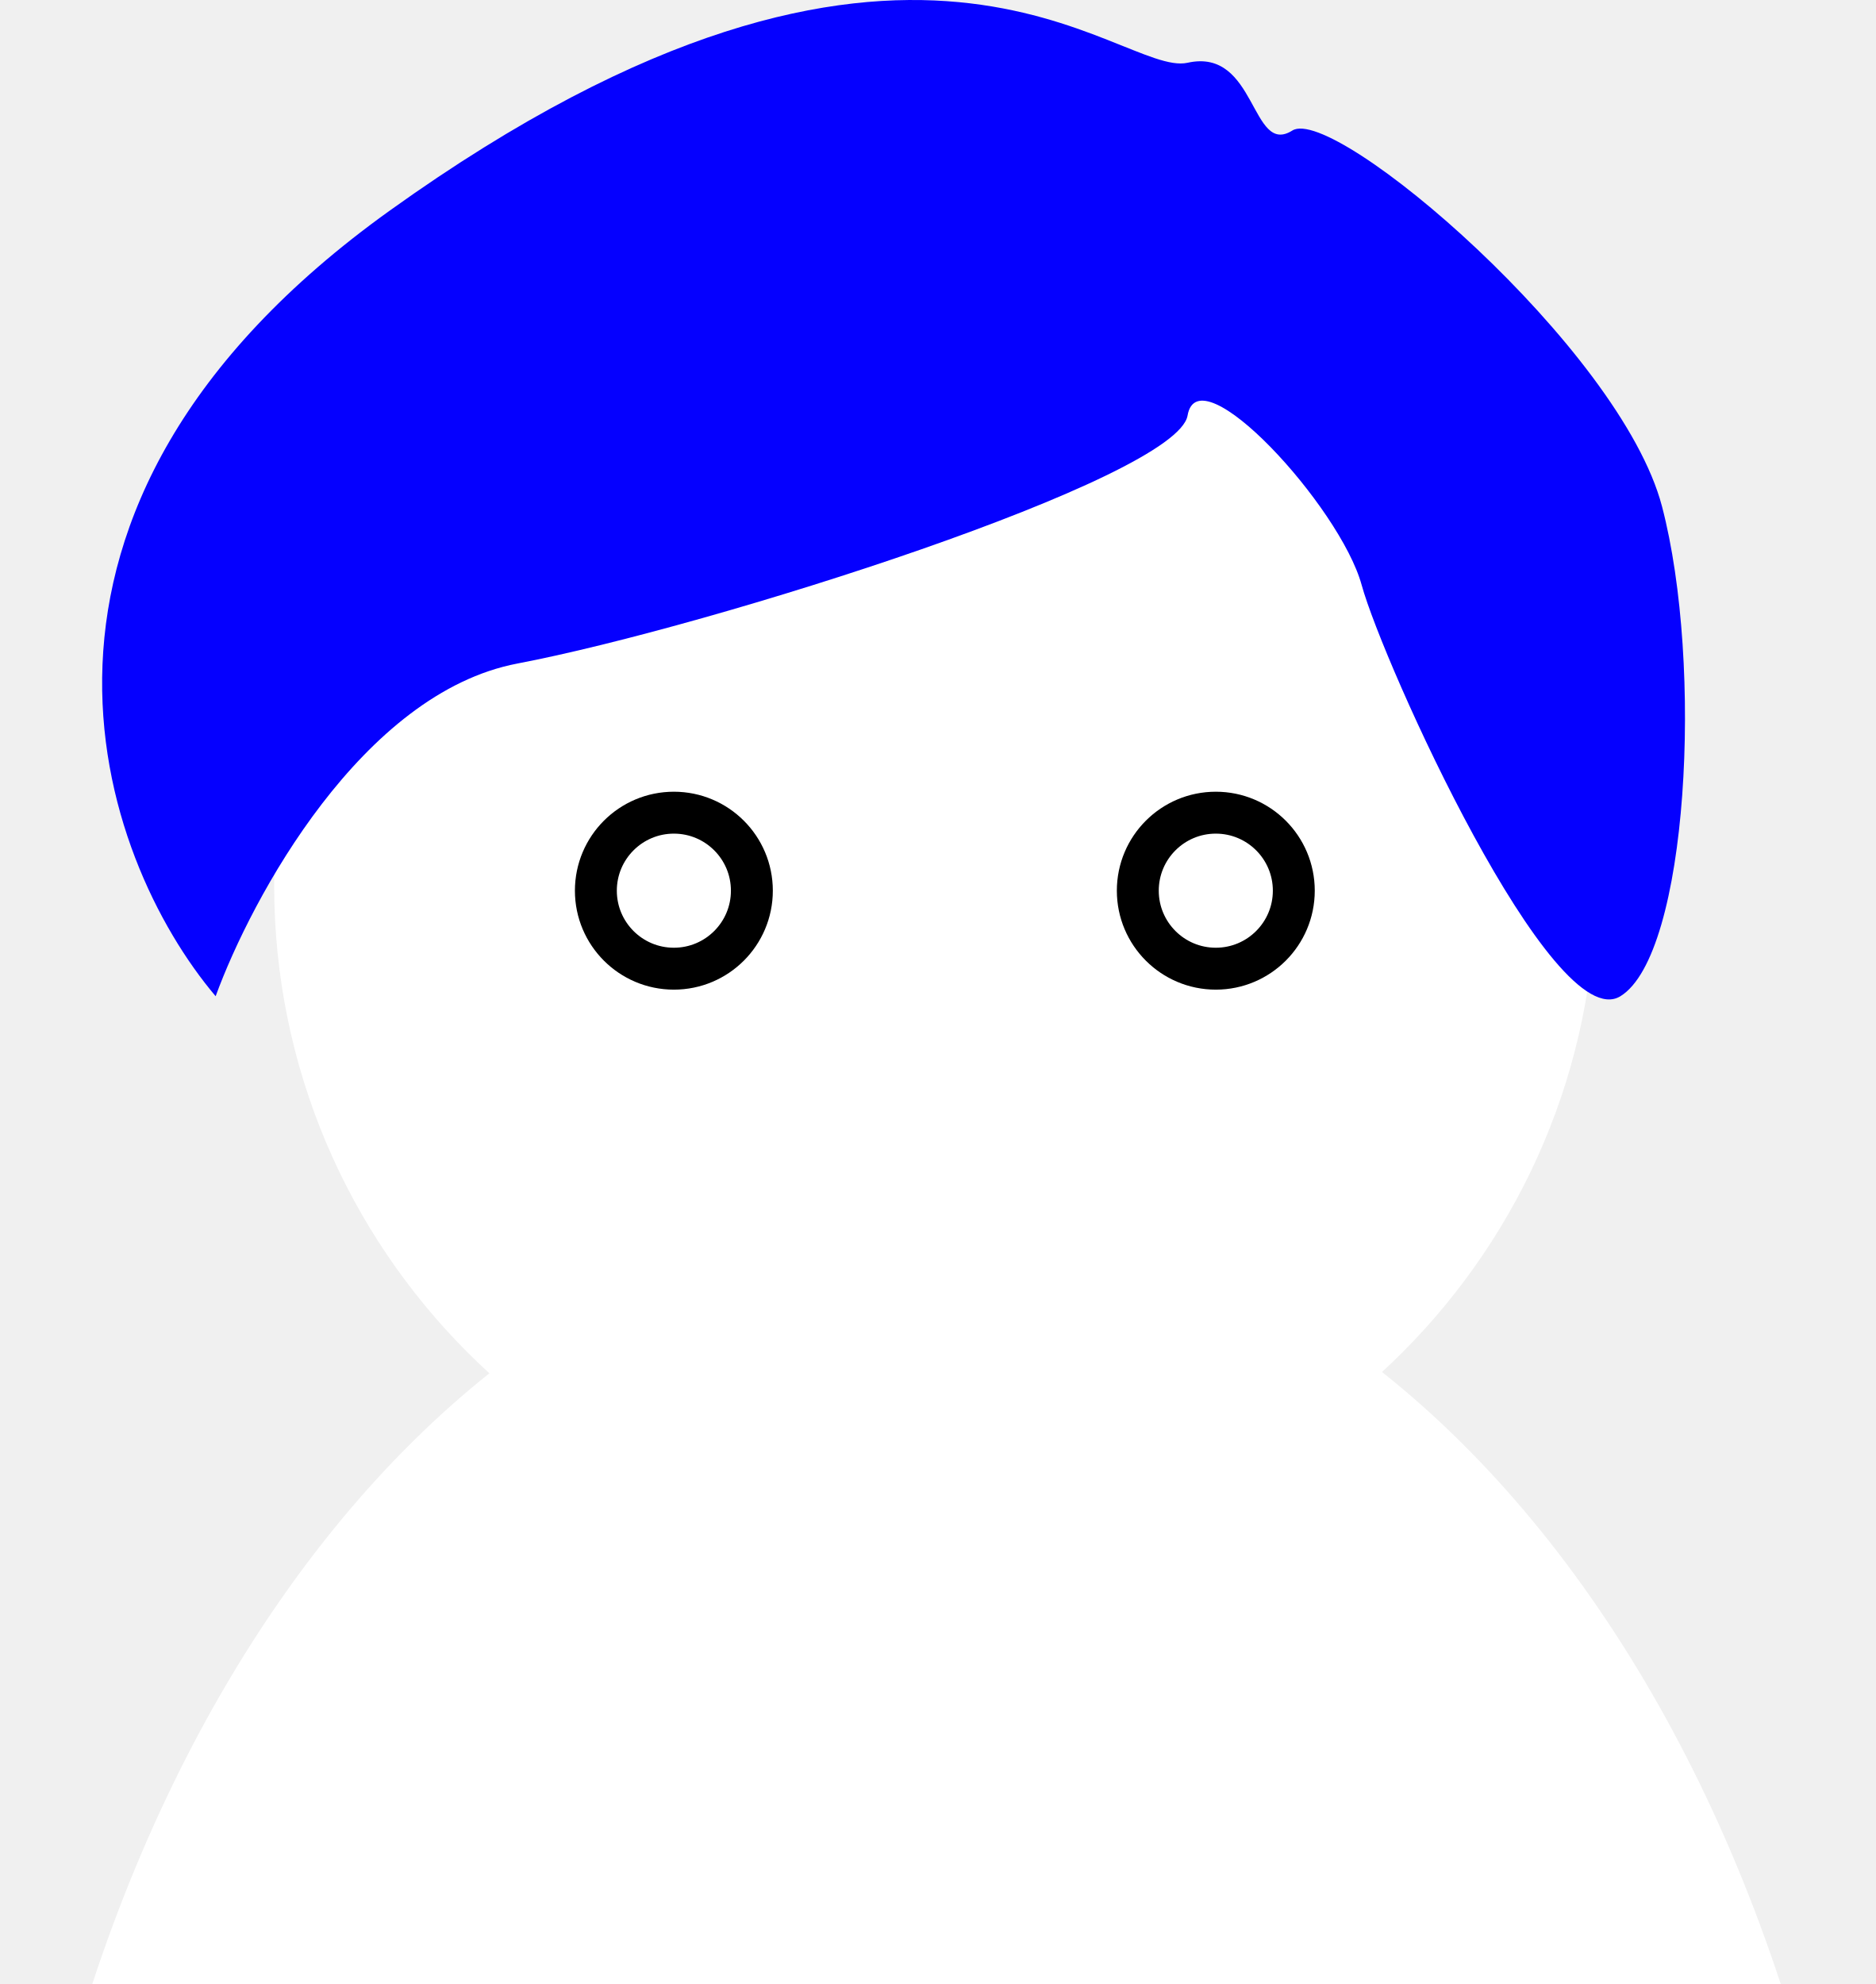
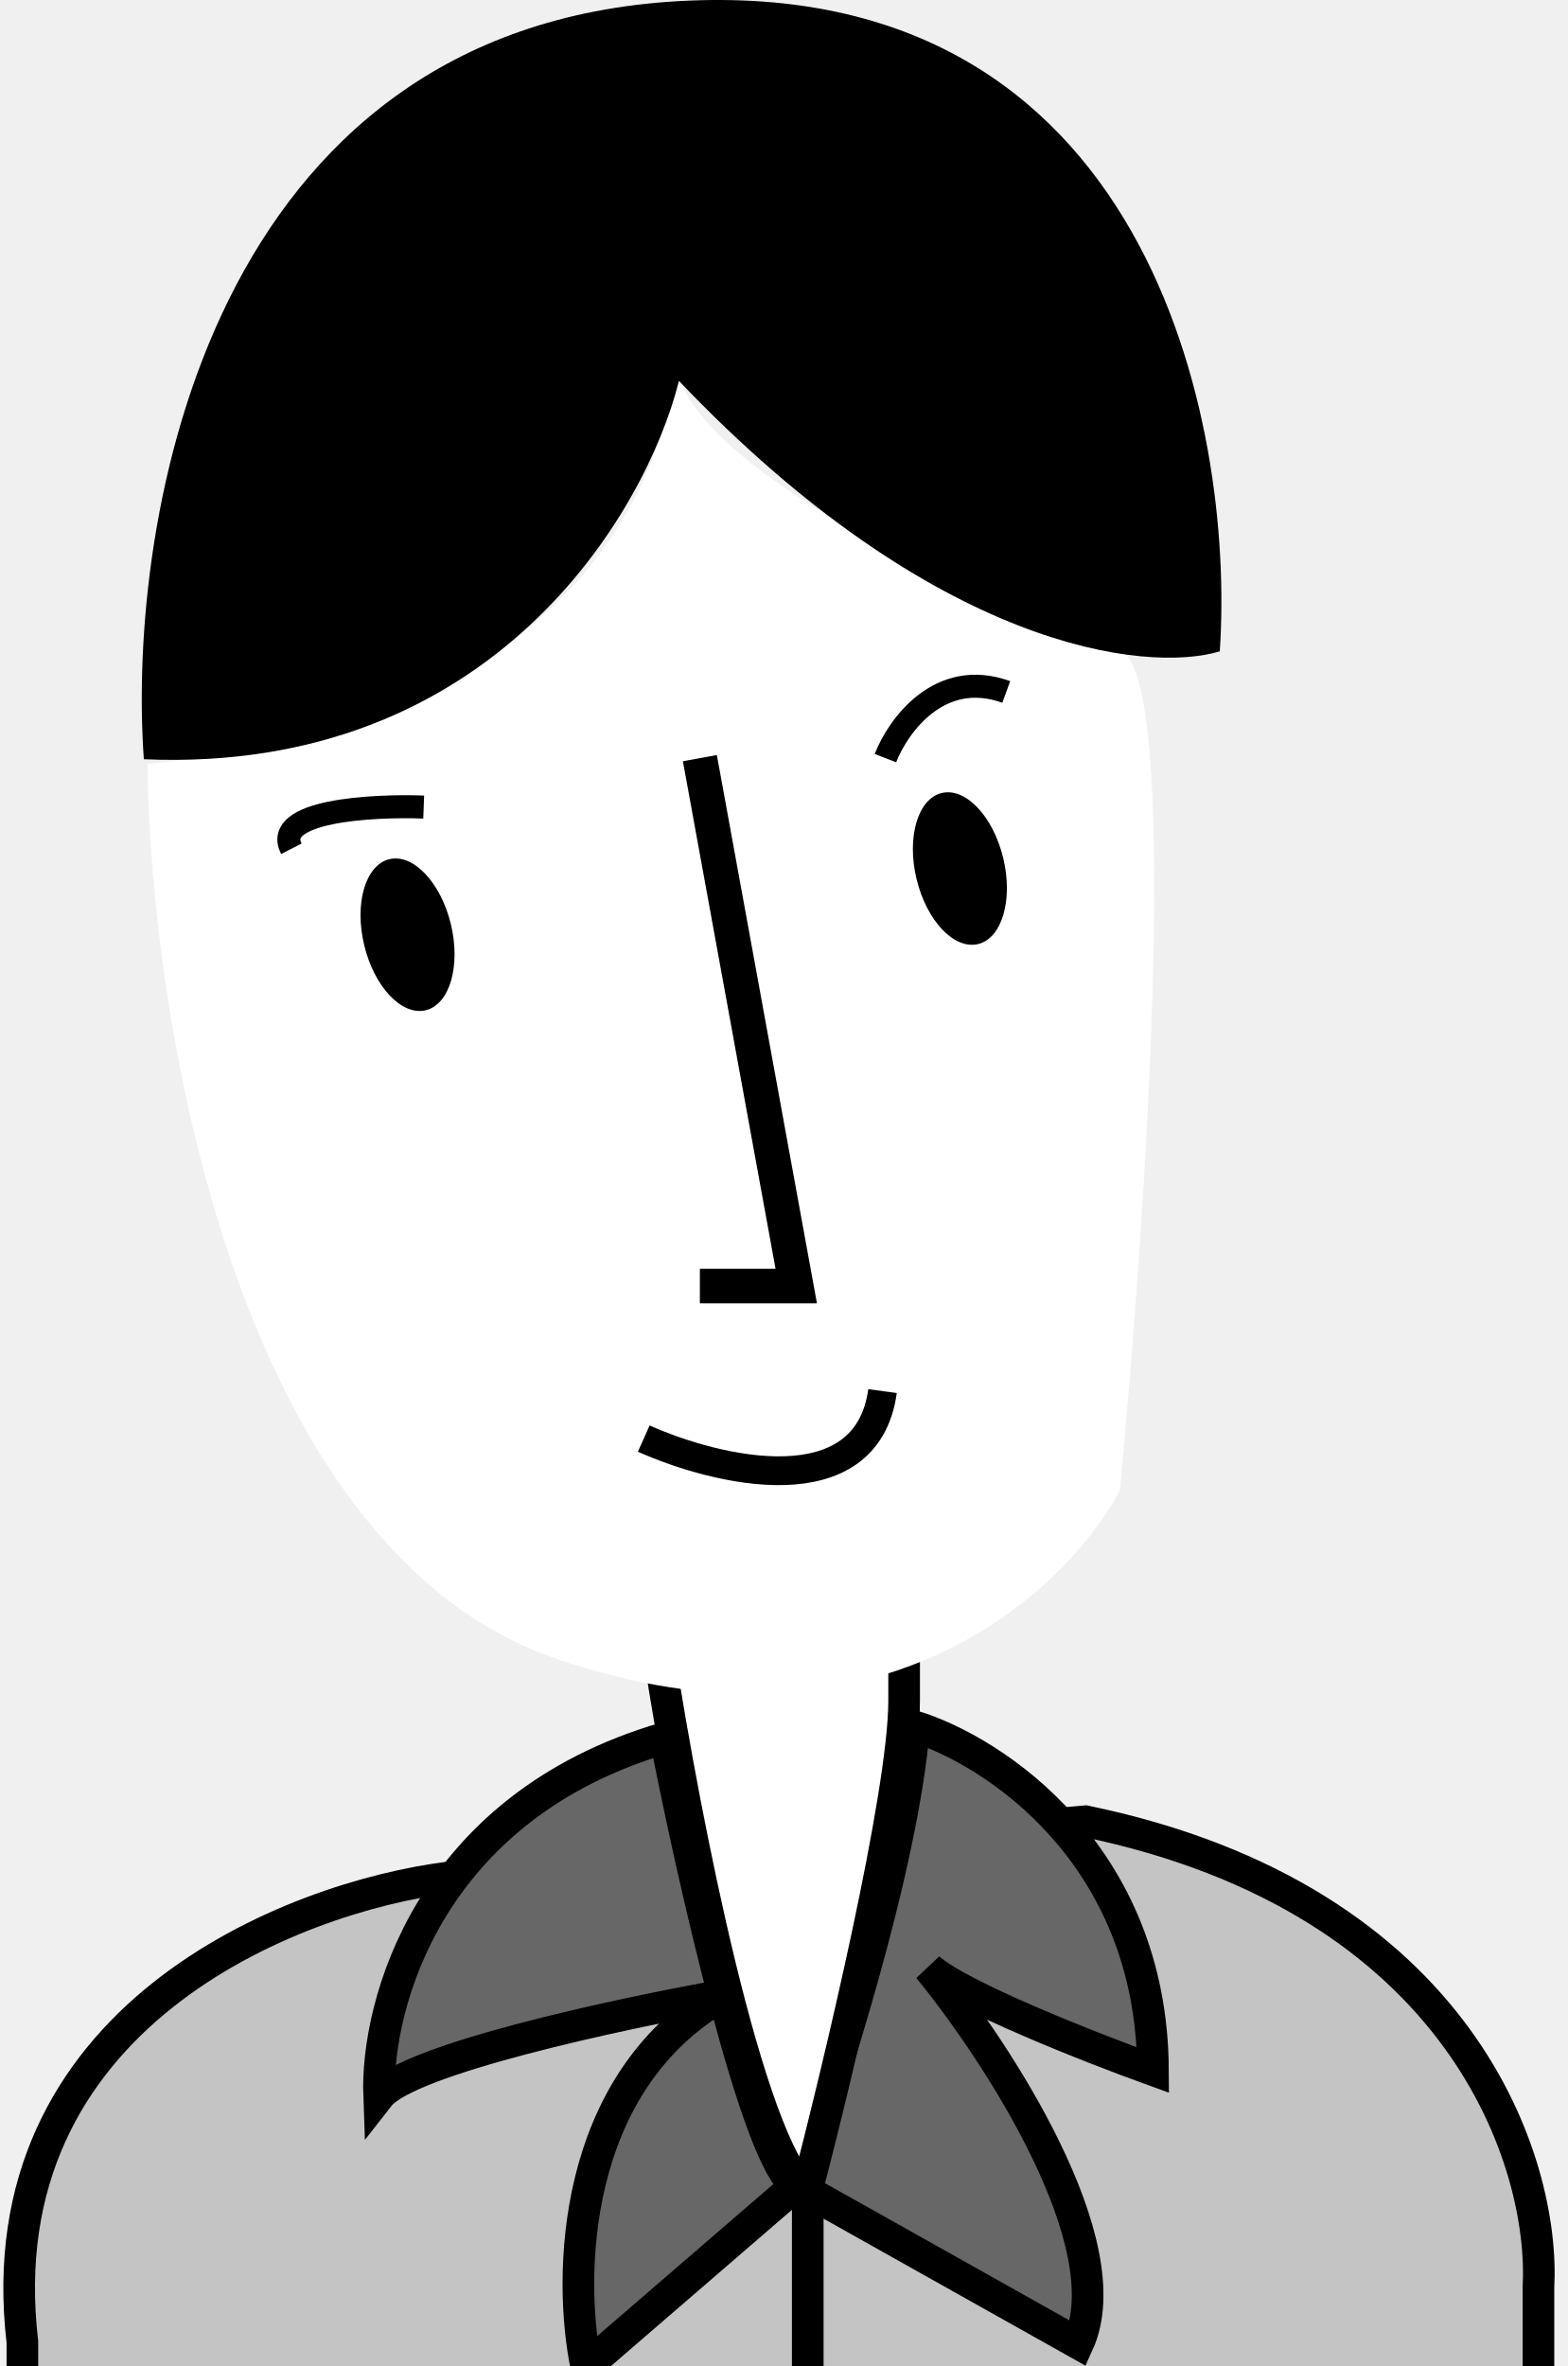
- <svg xmlns="http://www.w3.org/2000/svg" width="537" height="568" viewBox="0 0 537 568" fill="none">
-   <mask id="mask0" mask-type="alpha" maskUnits="userSpaceOnUse" x="0" y="0" width="537" height="568">
-     <rect width="536.248" height="568" fill="#C4C4C4" />
+ <svg xmlns="http://www.w3.org/2000/svg" width="491" height="741" viewBox="0 0 491 741" fill="none">
+   <mask id="mask0" mask-type="alpha" maskUnits="userSpaceOnUse" x="0" y="0" width="491" height="741">
+     <rect width="491" height="741" fill="#C4C4C4" />
  </mask>
  <g mask="url(#mask0)">
-     <circle cx="267.682" cy="253.458" r="189.186" fill="white" />
-     <ellipse cx="268.124" cy="738.11" rx="268.124" ry="392.484" fill="white" />
-     <path d="M148.174 189.955C103.722 198.422 72.029 256.986 61.739 285.209C28.518 245.961 -8.026 146.032 111.572 60.303C261.068 -46.859 320.162 22.377 340.006 17.967C359.851 13.557 358.087 44.868 369.994 37.371C381.901 29.874 463.926 99.551 475.832 144.973C487.739 190.396 483.329 273.303 463.926 285.209C444.522 297.116 396.013 189.955 389.839 167.464C383.665 144.973 343.093 100.874 340.006 118.955C336.919 137.035 203.739 179.371 148.174 189.955Z" fill="#0500FF" />
+     <path d="M140.821 587.959C91.261 594.116 -4.885 631.842 7.01 733.484V1077.25H481.883V716.364C483.986 677.917 458.545 594.897 339.962 570.388L140.821 587.959Z" fill="#C4C4C4" stroke="black" stroke-width="9.912" />
+     <path d="M183.625 741.143L249.405 684.375C237.151 677.498 216.966 588.097 208.405 544.256C134.155 565.882 117.695 628.057 118.746 656.441C127.757 644.907 194.288 630.61 226.427 624.903C178.489 652.296 177.919 713.81 183.625 741.143Z" fill="#676767" />
+     <path d="M361.14 648.331C360.779 580.57 311.129 548.311 286.349 540.651C282.745 584.624 260.218 654.789 249.405 684.375L337.711 733.935C351.768 702.937 312.331 642.624 290.855 616.343C300.226 624.993 341.616 641.273 361.14 648.331Z" fill="#676767" />
+     <path d="M249.405 684.375L337.711 733.935C351.768 702.937 312.331 642.624 290.855 616.343C300.226 624.993 341.616 641.273 361.14 648.331C360.779 580.57 311.129 548.311 286.349 540.651C282.745 584.624 260.218 654.789 249.405 684.375ZM249.405 684.375L183.625 741.143C177.919 713.81 178.489 652.296 226.427 624.903C194.288 630.61 127.757 644.907 118.746 656.441C117.695 628.057 134.155 565.882 208.405 544.256C216.966 588.097 237.151 677.498 249.405 684.375Z" stroke="black" stroke-width="9.912" />
+     <path d="M206.601 518.996C214.26 568.52 234.174 671.381 252.556 686.629C262.768 647.531 283.193 562.004 283.193 532.68V513.62L206.601 518.996Z" fill="white" stroke="black" stroke-width="9.912" />
+     <path d="M46.207 239.238C46.958 318.234 73.6 484.875 174.161 519.476C274.723 554.078 333.804 498.751 350.774 466.763C358.884 382.211 370.238 211.215 350.774 203.645C308.123 188.627 220.567 149.941 211.556 115.339C207.201 151.533 178.487 226.984 46.207 239.238Z" fill="white" />
+     <ellipse cx="127.652" cy="292.742" rx="13.967" ry="24.329" transform="rotate(-13.5216 127.652 292.742)" fill="black" />
+     <ellipse cx="300.66" cy="272.016" rx="13.967" ry="24.329" transform="rotate(-13.5216 300.66 272.016)" fill="black" />
+     <path d="M132.711 252.756C116.342 252.155 85.134 253.928 91.261 265.822" stroke="black" stroke-width="7.209" />
+     <path d="M277.337 237.437C281.242 227.375 294.277 209.143 315.183 216.712" stroke="black" stroke-width="7.209" />
+     <path d="M219.217 237.437L249.403 402.786H219.217" stroke="black" stroke-width="10.813" />
+     <path d="M201.644 450.543C224.471 460.755 271.388 472.079 276.434 435.675" stroke="black" stroke-width="9.011" />
+     <path d="M253.006 687.98V1074.55" stroke="black" stroke-width="9.912" />
+     <path d="M212.66 0.351C65.602 8.641 39.651 162.096 45.057 237.787C154.27 242.474 202.297 160.744 212.66 119.294C293.037 203.635 359.086 210.905 382.063 203.997C386.869 132.661 359.717 -7.939 212.66 0.351Z" fill="black" />
  </g>
-   <circle cx="192.93" cy="254.993" r="22.332" stroke="black" stroke-width="12" />
-   <circle cx="348.086" cy="254.993" r="22.332" stroke="black" stroke-width="12" />
</svg>
